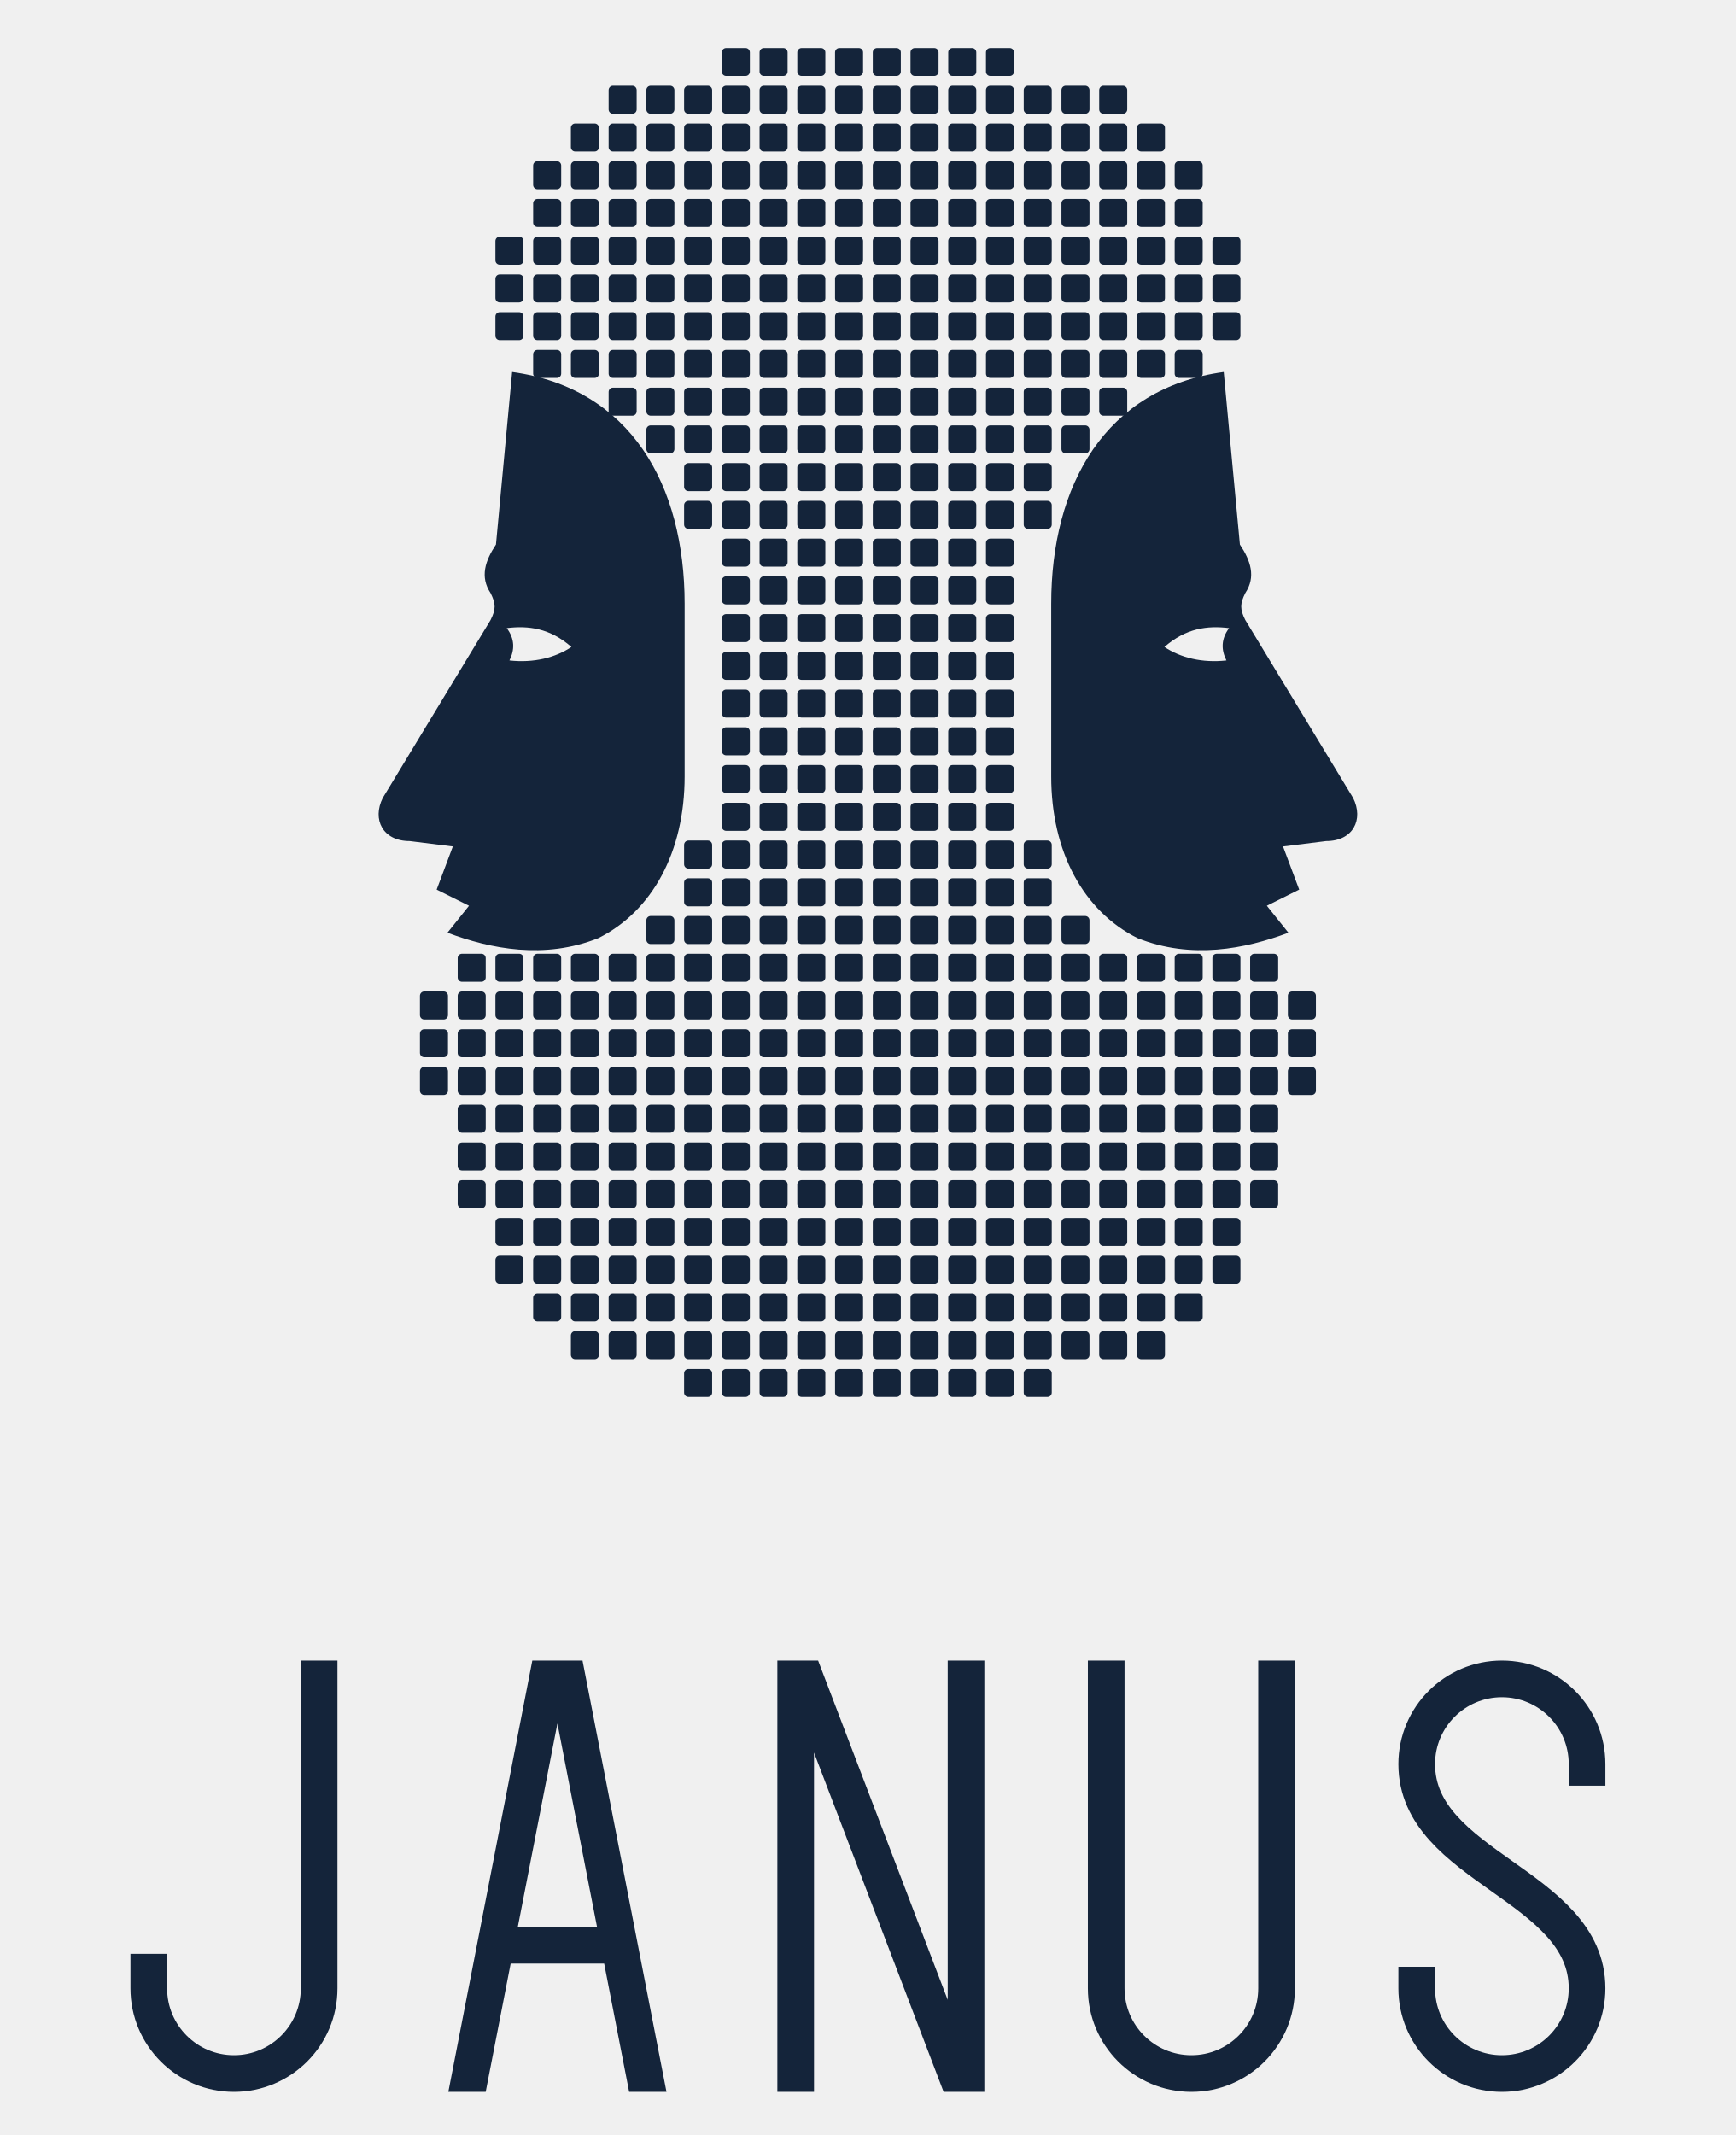
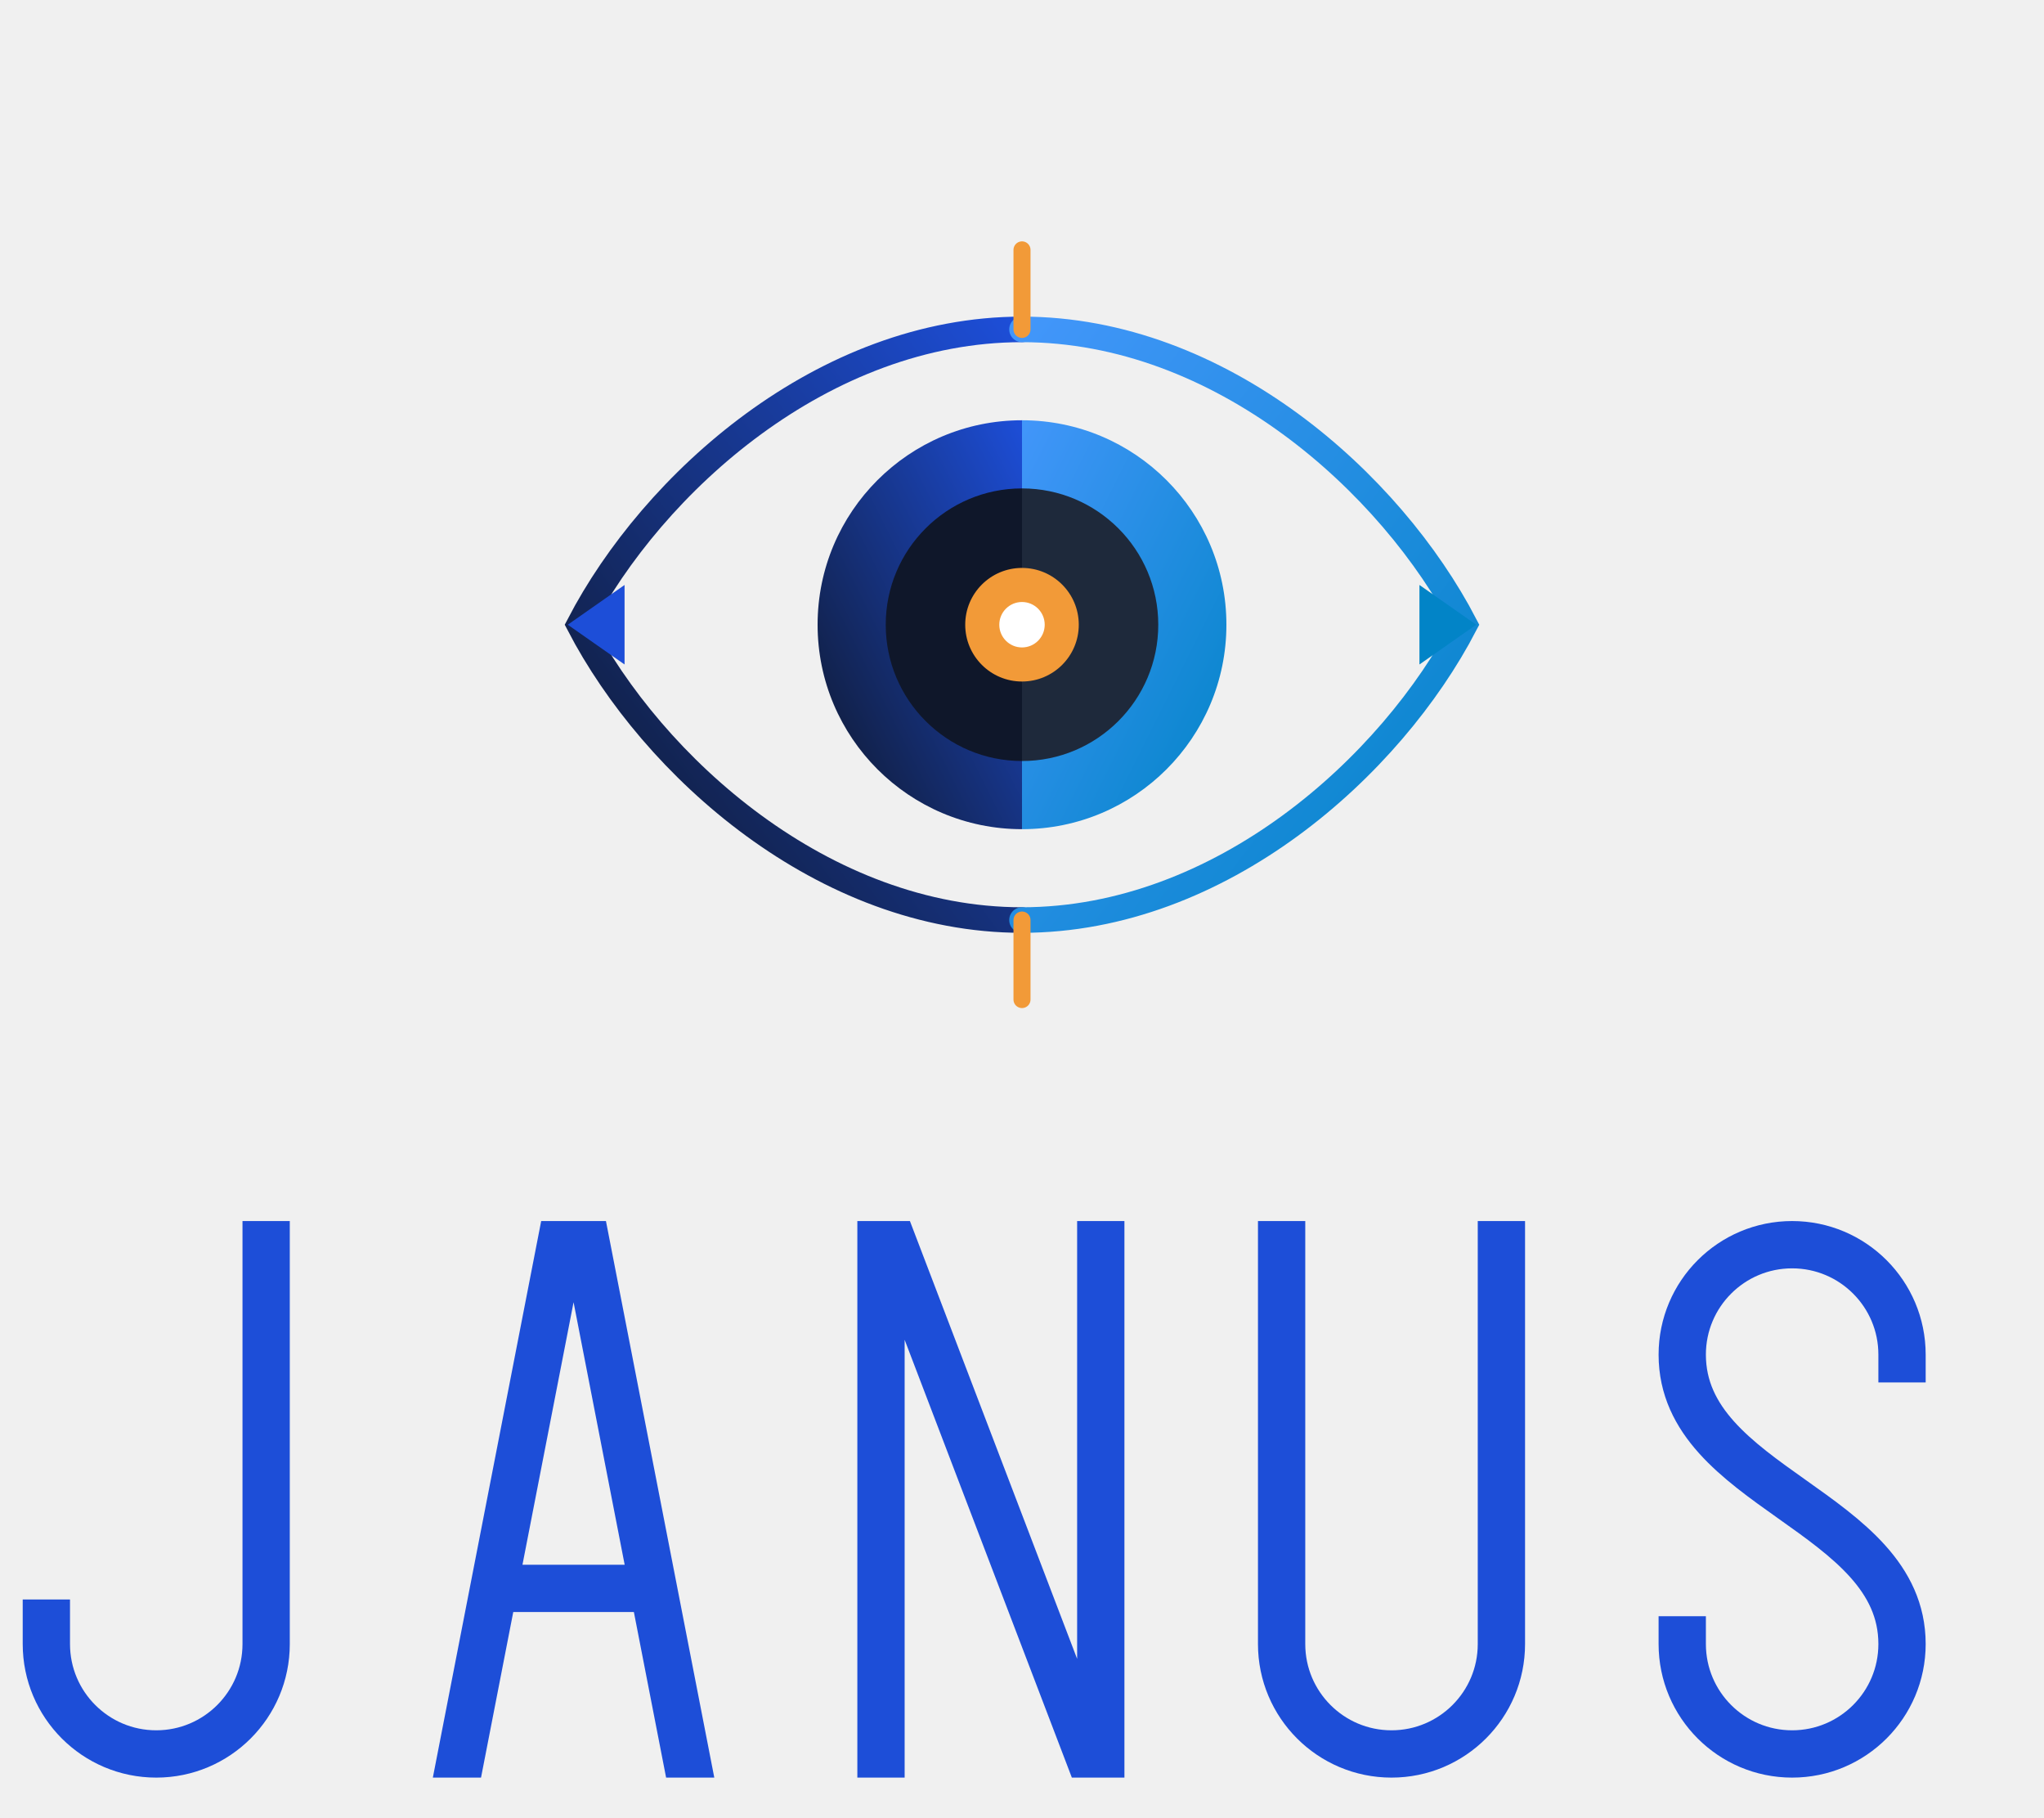
- <svg xmlns="http://www.w3.org/2000/svg" viewBox="-160.8 -8 321.6 396" width="322" height="396">
-   <g id="simbolo">
-     <g fill="#14243A">
-       <rect x="-27.10" y="0.90" width="5.20" height="5.20" rx="0.8" />
-       <rect x="-20.10" y="0.90" width="5.20" height="5.20" rx="0.8" />
-       <rect x="-13.10" y="0.90" width="5.20" height="5.20" rx="0.8" />
-       <rect x="-6.10" y="0.90" width="5.20" height="5.20" rx="0.8" />
-       <rect x="0.90" y="0.90" width="5.20" height="5.20" rx="0.8" />
-       <rect x="7.90" y="0.90" width="5.20" height="5.20" rx="0.8" />
-       <rect x="14.90" y="0.90" width="5.20" height="5.20" rx="0.8" />
-       <rect x="21.90" y="0.90" width="5.20" height="5.20" rx="0.8" />
-       <rect x="-48.10" y="7.90" width="5.20" height="5.20" rx="0.8" />
-       <rect x="-41.10" y="7.90" width="5.20" height="5.20" rx="0.8" />
-       <rect x="-34.10" y="7.90" width="5.20" height="5.20" rx="0.8" />
-       <rect x="-27.10" y="7.90" width="5.20" height="5.20" rx="0.8" />
-       <rect x="-20.10" y="7.90" width="5.20" height="5.20" rx="0.8" />
-       <rect x="-13.10" y="7.90" width="5.20" height="5.20" rx="0.8" />
-       <rect x="-6.10" y="7.90" width="5.20" height="5.20" rx="0.8" />
-       <rect x="0.90" y="7.90" width="5.20" height="5.20" rx="0.8" />
-       <rect x="7.90" y="7.90" width="5.20" height="5.20" rx="0.8" />
-       <rect x="14.90" y="7.90" width="5.20" height="5.20" rx="0.8" />
-       <rect x="21.90" y="7.90" width="5.20" height="5.20" rx="0.8" />
-       <rect x="28.90" y="7.90" width="5.20" height="5.20" rx="0.8" />
-       <rect x="35.90" y="7.90" width="5.20" height="5.20" rx="0.8" />
-       <rect x="42.90" y="7.90" width="5.20" height="5.20" rx="0.8" />
-       <rect x="-55.10" y="14.90" width="5.20" height="5.20" rx="0.8" />
-       <rect x="-48.10" y="14.90" width="5.20" height="5.20" rx="0.8" />
-       <rect x="-41.10" y="14.90" width="5.20" height="5.20" rx="0.8" />
-       <rect x="-34.10" y="14.90" width="5.20" height="5.20" rx="0.8" />
-       <rect x="-27.10" y="14.90" width="5.20" height="5.20" rx="0.8" />
-       <rect x="-20.10" y="14.90" width="5.20" height="5.20" rx="0.8" />
-       <rect x="-13.10" y="14.90" width="5.20" height="5.20" rx="0.8" />
-       <rect x="-6.10" y="14.90" width="5.20" height="5.20" rx="0.8" />
-       <rect x="0.90" y="14.90" width="5.20" height="5.20" rx="0.8" />
-       <rect x="7.90" y="14.90" width="5.20" height="5.20" rx="0.8" />
-       <rect x="14.90" y="14.90" width="5.20" height="5.20" rx="0.8" />
-       <rect x="21.90" y="14.90" width="5.20" height="5.20" rx="0.8" />
-       <rect x="28.90" y="14.90" width="5.20" height="5.20" rx="0.8" />
-       <rect x="35.90" y="14.90" width="5.20" height="5.20" rx="0.8" />
-       <rect x="42.90" y="14.90" width="5.20" height="5.20" rx="0.8" />
-       <rect x="49.90" y="14.90" width="5.20" height="5.20" rx="0.8" />
-       <rect x="-62.10" y="21.90" width="5.20" height="5.20" rx="0.8" />
-       <rect x="-55.10" y="21.90" width="5.20" height="5.20" rx="0.8" />
-       <rect x="-48.10" y="21.90" width="5.20" height="5.20" rx="0.8" />
-       <rect x="-41.10" y="21.90" width="5.20" height="5.20" rx="0.8" />
-       <rect x="-34.10" y="21.90" width="5.20" height="5.20" rx="0.8" />
-       <rect x="-27.10" y="21.90" width="5.20" height="5.20" rx="0.8" />
-       <rect x="-20.10" y="21.90" width="5.20" height="5.20" rx="0.8" />
-       <rect x="-13.10" y="21.90" width="5.20" height="5.20" rx="0.8" />
-       <rect x="-6.10" y="21.90" width="5.20" height="5.20" rx="0.8" />
-       <rect x="0.90" y="21.90" width="5.20" height="5.20" rx="0.8" />
-       <rect x="7.90" y="21.90" width="5.20" height="5.20" rx="0.8" />
-       <rect x="14.90" y="21.90" width="5.20" height="5.20" rx="0.8" />
-       <rect x="21.90" y="21.90" width="5.20" height="5.20" rx="0.8" />
-       <rect x="28.90" y="21.90" width="5.20" height="5.20" rx="0.8" />
-       <rect x="35.90" y="21.90" width="5.20" height="5.20" rx="0.8" />
-       <rect x="42.90" y="21.90" width="5.20" height="5.20" rx="0.8" />
-       <rect x="49.90" y="21.90" width="5.20" height="5.20" rx="0.8" />
-       <rect x="56.90" y="21.90" width="5.20" height="5.20" rx="0.8" />
-       <rect x="-62.10" y="28.90" width="5.20" height="5.20" rx="0.8" />
-       <rect x="-55.10" y="28.90" width="5.20" height="5.20" rx="0.8" />
-       <rect x="-48.10" y="28.90" width="5.20" height="5.20" rx="0.8" />
-       <rect x="-41.10" y="28.90" width="5.20" height="5.20" rx="0.8" />
-       <rect x="-34.10" y="28.90" width="5.20" height="5.20" rx="0.8" />
-       <rect x="-27.10" y="28.90" width="5.20" height="5.20" rx="0.8" />
-       <rect x="-20.10" y="28.90" width="5.20" height="5.20" rx="0.8" />
-       <rect x="-13.10" y="28.90" width="5.20" height="5.20" rx="0.8" />
-       <rect x="-6.10" y="28.90" width="5.20" height="5.20" rx="0.8" />
-       <rect x="0.90" y="28.90" width="5.20" height="5.20" rx="0.8" />
-       <rect x="7.90" y="28.90" width="5.20" height="5.20" rx="0.8" />
-       <rect x="14.90" y="28.90" width="5.20" height="5.20" rx="0.8" />
-       <rect x="21.90" y="28.90" width="5.20" height="5.20" rx="0.8" />
-       <rect x="28.90" y="28.90" width="5.20" height="5.20" rx="0.8" />
-       <rect x="35.90" y="28.90" width="5.20" height="5.20" rx="0.8" />
-       <rect x="42.90" y="28.90" width="5.20" height="5.20" rx="0.8" />
-       <rect x="49.90" y="28.90" width="5.20" height="5.20" rx="0.8" />
-       <rect x="56.90" y="28.90" width="5.20" height="5.20" rx="0.8" />
-       <rect x="-69.10" y="35.90" width="5.20" height="5.20" rx="0.8" />
-       <rect x="-62.10" y="35.90" width="5.20" height="5.20" rx="0.8" />
-       <rect x="-55.10" y="35.90" width="5.20" height="5.20" rx="0.8" />
-       <rect x="-48.10" y="35.90" width="5.20" height="5.20" rx="0.8" />
-       <rect x="-41.10" y="35.90" width="5.20" height="5.20" rx="0.8" />
-       <rect x="-34.10" y="35.90" width="5.20" height="5.20" rx="0.8" />
-       <rect x="-27.10" y="35.90" width="5.20" height="5.20" rx="0.8" />
-       <rect x="-20.10" y="35.90" width="5.20" height="5.20" rx="0.8" />
-       <rect x="-13.10" y="35.90" width="5.20" height="5.20" rx="0.8" />
-       <rect x="-6.10" y="35.90" width="5.20" height="5.20" rx="0.8" />
-       <rect x="0.90" y="35.90" width="5.20" height="5.20" rx="0.8" />
-       <rect x="7.90" y="35.90" width="5.20" height="5.20" rx="0.8" />
-       <rect x="14.90" y="35.90" width="5.20" height="5.20" rx="0.8" />
-       <rect x="21.90" y="35.90" width="5.20" height="5.20" rx="0.8" />
-       <rect x="28.90" y="35.90" width="5.20" height="5.20" rx="0.8" />
-       <rect x="35.90" y="35.90" width="5.20" height="5.20" rx="0.8" />
-       <rect x="42.90" y="35.90" width="5.20" height="5.20" rx="0.8" />
-       <rect x="49.90" y="35.90" width="5.20" height="5.20" rx="0.8" />
-       <rect x="56.90" y="35.90" width="5.20" height="5.20" rx="0.8" />
-       <rect x="63.90" y="35.90" width="5.20" height="5.20" rx="0.8" />
-       <rect x="-69.10" y="42.90" width="5.20" height="5.20" rx="0.8" />
-       <rect x="-62.10" y="42.90" width="5.20" height="5.20" rx="0.8" />
-       <rect x="-55.10" y="42.90" width="5.20" height="5.20" rx="0.8" />
-       <rect x="-48.10" y="42.90" width="5.20" height="5.20" rx="0.8" />
-       <rect x="-41.10" y="42.90" width="5.20" height="5.20" rx="0.8" />
-       <rect x="-34.10" y="42.90" width="5.20" height="5.20" rx="0.8" />
-       <rect x="-27.10" y="42.90" width="5.20" height="5.20" rx="0.8" />
-       <rect x="-20.10" y="42.90" width="5.20" height="5.20" rx="0.8" />
-       <rect x="-13.10" y="42.90" width="5.20" height="5.20" rx="0.8" />
-       <rect x="-6.10" y="42.90" width="5.20" height="5.20" rx="0.8" />
-       <rect x="0.90" y="42.90" width="5.20" height="5.20" rx="0.8" />
-       <rect x="7.90" y="42.90" width="5.20" height="5.20" rx="0.8" />
-       <rect x="14.90" y="42.90" width="5.20" height="5.20" rx="0.8" />
-       <rect x="21.90" y="42.90" width="5.20" height="5.20" rx="0.8" />
-       <rect x="28.90" y="42.90" width="5.20" height="5.20" rx="0.8" />
-       <rect x="35.90" y="42.90" width="5.20" height="5.20" rx="0.8" />
-       <rect x="42.90" y="42.90" width="5.20" height="5.20" rx="0.8" />
-       <rect x="49.90" y="42.90" width="5.20" height="5.20" rx="0.8" />
-       <rect x="56.90" y="42.90" width="5.20" height="5.20" rx="0.8" />
-       <rect x="63.90" y="42.90" width="5.20" height="5.20" rx="0.8" />
-       <rect x="-69.10" y="49.90" width="5.20" height="5.20" rx="0.8" />
-       <rect x="-62.10" y="49.90" width="5.20" height="5.20" rx="0.8" />
-       <rect x="-55.10" y="49.90" width="5.20" height="5.20" rx="0.8" />
-       <rect x="-48.10" y="49.90" width="5.20" height="5.20" rx="0.8" />
-       <rect x="-41.10" y="49.90" width="5.20" height="5.20" rx="0.8" />
-       <rect x="-34.10" y="49.90" width="5.20" height="5.20" rx="0.8" />
-       <rect x="-27.10" y="49.90" width="5.20" height="5.20" rx="0.8" />
-       <rect x="-20.10" y="49.90" width="5.20" height="5.20" rx="0.8" />
-       <rect x="-13.10" y="49.90" width="5.20" height="5.20" rx="0.8" />
-       <rect x="-6.10" y="49.90" width="5.20" height="5.20" rx="0.8" />
-       <rect x="0.90" y="49.90" width="5.20" height="5.20" rx="0.8" />
-       <rect x="7.90" y="49.90" width="5.20" height="5.20" rx="0.8" />
-       <rect x="14.90" y="49.90" width="5.20" height="5.20" rx="0.8" />
-       <rect x="21.90" y="49.90" width="5.20" height="5.20" rx="0.8" />
-       <rect x="28.90" y="49.90" width="5.20" height="5.20" rx="0.8" />
-       <rect x="35.90" y="49.90" width="5.20" height="5.20" rx="0.8" />
-       <rect x="42.90" y="49.90" width="5.20" height="5.20" rx="0.8" />
-       <rect x="49.90" y="49.90" width="5.20" height="5.20" rx="0.8" />
-       <rect x="56.90" y="49.90" width="5.20" height="5.20" rx="0.8" />
-       <rect x="63.90" y="49.90" width="5.20" height="5.20" rx="0.8" />
-       <rect x="-62.10" y="56.90" width="5.20" height="5.20" rx="0.8" />
-       <rect x="-55.10" y="56.90" width="5.20" height="5.20" rx="0.8" />
-       <rect x="-48.10" y="56.90" width="5.20" height="5.20" rx="0.8" />
-       <rect x="-41.10" y="56.90" width="5.20" height="5.20" rx="0.8" />
-       <rect x="-34.10" y="56.90" width="5.20" height="5.20" rx="0.8" />
-       <rect x="-27.10" y="56.90" width="5.20" height="5.20" rx="0.8" />
-       <rect x="-20.10" y="56.90" width="5.20" height="5.20" rx="0.8" />
-       <rect x="-13.10" y="56.90" width="5.20" height="5.20" rx="0.8" />
-       <rect x="-6.10" y="56.90" width="5.20" height="5.20" rx="0.8" />
-       <rect x="0.90" y="56.90" width="5.20" height="5.20" rx="0.8" />
-       <rect x="7.90" y="56.90" width="5.20" height="5.20" rx="0.8" />
-       <rect x="14.90" y="56.90" width="5.20" height="5.20" rx="0.8" />
-       <rect x="21.90" y="56.90" width="5.20" height="5.20" rx="0.8" />
-       <rect x="28.90" y="56.90" width="5.20" height="5.20" rx="0.8" />
-       <rect x="35.90" y="56.90" width="5.20" height="5.20" rx="0.8" />
-       <rect x="42.90" y="56.90" width="5.20" height="5.20" rx="0.8" />
-       <rect x="49.90" y="56.90" width="5.20" height="5.20" rx="0.8" />
-       <rect x="56.90" y="56.90" width="5.20" height="5.20" rx="0.8" />
-       <rect x="-48.10" y="63.90" width="5.20" height="5.20" rx="0.8" />
-       <rect x="-41.10" y="63.90" width="5.20" height="5.20" rx="0.8" />
-       <rect x="-34.10" y="63.90" width="5.20" height="5.20" rx="0.8" />
-       <rect x="-27.10" y="63.90" width="5.20" height="5.20" rx="0.8" />
-       <rect x="-20.10" y="63.90" width="5.20" height="5.20" rx="0.8" />
-       <rect x="-13.10" y="63.90" width="5.20" height="5.20" rx="0.8" />
-       <rect x="-6.10" y="63.90" width="5.20" height="5.20" rx="0.8" />
-       <rect x="0.90" y="63.90" width="5.20" height="5.20" rx="0.8" />
-       <rect x="7.90" y="63.90" width="5.20" height="5.20" rx="0.8" />
-       <rect x="14.90" y="63.90" width="5.20" height="5.20" rx="0.8" />
-       <rect x="21.90" y="63.90" width="5.20" height="5.20" rx="0.8" />
-       <rect x="28.90" y="63.90" width="5.20" height="5.20" rx="0.8" />
-       <rect x="35.90" y="63.90" width="5.20" height="5.20" rx="0.8" />
-       <rect x="42.90" y="63.90" width="5.20" height="5.20" rx="0.8" />
-       <rect x="-41.10" y="70.90" width="5.20" height="5.20" rx="0.8" />
-       <rect x="-34.10" y="70.90" width="5.20" height="5.20" rx="0.8" />
-       <rect x="-27.10" y="70.90" width="5.20" height="5.20" rx="0.8" />
-       <rect x="-20.10" y="70.90" width="5.20" height="5.20" rx="0.8" />
-       <rect x="-13.10" y="70.90" width="5.20" height="5.20" rx="0.8" />
-       <rect x="-6.10" y="70.90" width="5.20" height="5.20" rx="0.8" />
-       <rect x="0.90" y="70.90" width="5.20" height="5.20" rx="0.8" />
-       <rect x="7.90" y="70.90" width="5.20" height="5.20" rx="0.8" />
-       <rect x="14.90" y="70.90" width="5.20" height="5.20" rx="0.8" />
-       <rect x="21.90" y="70.90" width="5.20" height="5.20" rx="0.8" />
-       <rect x="28.90" y="70.90" width="5.20" height="5.20" rx="0.8" />
-       <rect x="35.90" y="70.90" width="5.20" height="5.20" rx="0.8" />
-       <rect x="-34.10" y="77.90" width="5.20" height="5.20" rx="0.8" />
-       <rect x="-27.10" y="77.90" width="5.20" height="5.20" rx="0.8" />
-       <rect x="-20.10" y="77.90" width="5.20" height="5.20" rx="0.8" />
-       <rect x="-13.10" y="77.90" width="5.20" height="5.20" rx="0.8" />
-       <rect x="-6.10" y="77.90" width="5.20" height="5.20" rx="0.8" />
-       <rect x="0.90" y="77.90" width="5.20" height="5.20" rx="0.8" />
-       <rect x="7.90" y="77.90" width="5.20" height="5.20" rx="0.8" />
-       <rect x="14.90" y="77.90" width="5.20" height="5.20" rx="0.8" />
-       <rect x="21.90" y="77.90" width="5.20" height="5.20" rx="0.8" />
-       <rect x="28.90" y="77.90" width="5.20" height="5.20" rx="0.8" />
-       <rect x="-34.10" y="84.90" width="5.20" height="5.20" rx="0.8" />
-       <rect x="-27.10" y="84.90" width="5.20" height="5.20" rx="0.8" />
-       <rect x="-20.10" y="84.90" width="5.20" height="5.20" rx="0.8" />
-       <rect x="-13.10" y="84.90" width="5.20" height="5.20" rx="0.8" />
-       <rect x="-6.10" y="84.90" width="5.20" height="5.20" rx="0.8" />
-       <rect x="0.90" y="84.90" width="5.20" height="5.20" rx="0.8" />
-       <rect x="7.90" y="84.90" width="5.20" height="5.20" rx="0.8" />
-       <rect x="14.90" y="84.90" width="5.20" height="5.20" rx="0.8" />
-       <rect x="21.90" y="84.90" width="5.20" height="5.20" rx="0.8" />
-       <rect x="28.90" y="84.90" width="5.20" height="5.20" rx="0.8" />
-       <rect x="-27.10" y="91.90" width="5.20" height="5.20" rx="0.8" />
-       <rect x="-20.10" y="91.90" width="5.20" height="5.20" rx="0.8" />
-       <rect x="-13.10" y="91.90" width="5.20" height="5.20" rx="0.8" />
-       <rect x="-6.10" y="91.90" width="5.20" height="5.20" rx="0.8" />
-       <rect x="0.90" y="91.90" width="5.20" height="5.20" rx="0.8" />
-       <rect x="7.90" y="91.90" width="5.20" height="5.20" rx="0.8" />
-       <rect x="14.90" y="91.90" width="5.20" height="5.20" rx="0.8" />
-       <rect x="21.90" y="91.90" width="5.20" height="5.20" rx="0.8" />
-       <rect x="-27.10" y="98.90" width="5.20" height="5.20" rx="0.8" />
-       <rect x="-20.10" y="98.90" width="5.20" height="5.20" rx="0.8" />
-       <rect x="-13.10" y="98.90" width="5.20" height="5.20" rx="0.8" />
-       <rect x="-6.10" y="98.90" width="5.20" height="5.20" rx="0.8" />
-       <rect x="0.90" y="98.90" width="5.20" height="5.20" rx="0.8" />
-       <rect x="7.90" y="98.90" width="5.20" height="5.20" rx="0.8" />
-       <rect x="14.90" y="98.90" width="5.20" height="5.20" rx="0.8" />
-       <rect x="21.90" y="98.90" width="5.20" height="5.20" rx="0.8" />
-       <rect x="-27.10" y="105.90" width="5.20" height="5.20" rx="0.8" />
-       <rect x="-20.10" y="105.90" width="5.20" height="5.20" rx="0.8" />
-       <rect x="-13.10" y="105.90" width="5.20" height="5.20" rx="0.8" />
-       <rect x="-6.10" y="105.90" width="5.20" height="5.20" rx="0.8" />
-       <rect x="0.90" y="105.90" width="5.20" height="5.20" rx="0.8" />
-       <rect x="7.90" y="105.90" width="5.20" height="5.20" rx="0.8" />
-       <rect x="14.90" y="105.90" width="5.20" height="5.20" rx="0.8" />
-       <rect x="21.90" y="105.90" width="5.20" height="5.20" rx="0.8" />
-       <rect x="-27.10" y="112.90" width="5.20" height="5.20" rx="0.8" />
-       <rect x="-20.10" y="112.90" width="5.20" height="5.20" rx="0.8" />
-       <rect x="-13.10" y="112.90" width="5.20" height="5.20" rx="0.8" />
-       <rect x="-6.10" y="112.90" width="5.20" height="5.20" rx="0.8" />
-       <rect x="0.90" y="112.90" width="5.20" height="5.20" rx="0.8" />
-       <rect x="7.90" y="112.90" width="5.20" height="5.20" rx="0.8" />
-       <rect x="14.90" y="112.90" width="5.20" height="5.20" rx="0.8" />
-       <rect x="21.90" y="112.90" width="5.20" height="5.20" rx="0.8" />
-       <rect x="-27.10" y="119.90" width="5.20" height="5.20" rx="0.8" />
-       <rect x="-20.10" y="119.90" width="5.20" height="5.20" rx="0.8" />
-       <rect x="-13.10" y="119.90" width="5.20" height="5.20" rx="0.8" />
-       <rect x="-6.10" y="119.90" width="5.20" height="5.20" rx="0.8" />
-       <rect x="0.90" y="119.90" width="5.20" height="5.20" rx="0.8" />
-       <rect x="7.90" y="119.90" width="5.20" height="5.20" rx="0.8" />
-       <rect x="14.90" y="119.90" width="5.20" height="5.20" rx="0.8" />
-       <rect x="21.90" y="119.90" width="5.20" height="5.20" rx="0.8" />
-       <rect x="-27.10" y="126.90" width="5.20" height="5.20" rx="0.8" />
-       <rect x="-20.10" y="126.90" width="5.20" height="5.20" rx="0.8" />
-       <rect x="-13.10" y="126.90" width="5.20" height="5.20" rx="0.8" />
-       <rect x="-6.10" y="126.90" width="5.20" height="5.20" rx="0.8" />
-       <rect x="0.90" y="126.90" width="5.20" height="5.20" rx="0.8" />
-       <rect x="7.90" y="126.90" width="5.20" height="5.20" rx="0.8" />
-       <rect x="14.90" y="126.90" width="5.20" height="5.20" rx="0.8" />
-       <rect x="21.90" y="126.90" width="5.20" height="5.20" rx="0.8" />
-       <rect x="-27.10" y="133.90" width="5.20" height="5.20" rx="0.8" />
-       <rect x="-20.10" y="133.90" width="5.20" height="5.20" rx="0.8" />
-       <rect x="-13.10" y="133.90" width="5.20" height="5.20" rx="0.8" />
-       <rect x="-6.10" y="133.90" width="5.20" height="5.20" rx="0.8" />
-       <rect x="0.90" y="133.90" width="5.20" height="5.20" rx="0.8" />
-       <rect x="7.90" y="133.90" width="5.20" height="5.20" rx="0.8" />
-       <rect x="14.90" y="133.90" width="5.20" height="5.20" rx="0.8" />
-       <rect x="21.90" y="133.90" width="5.20" height="5.20" rx="0.8" />
-       <rect x="-27.10" y="140.90" width="5.20" height="5.20" rx="0.8" />
-       <rect x="-20.10" y="140.90" width="5.20" height="5.20" rx="0.8" />
-       <rect x="-13.10" y="140.90" width="5.20" height="5.20" rx="0.8" />
-       <rect x="-6.10" y="140.90" width="5.20" height="5.20" rx="0.8" />
-       <rect x="0.90" y="140.90" width="5.20" height="5.20" rx="0.8" />
-       <rect x="7.90" y="140.90" width="5.20" height="5.20" rx="0.8" />
-       <rect x="14.90" y="140.90" width="5.20" height="5.20" rx="0.8" />
-       <rect x="21.90" y="140.90" width="5.20" height="5.20" rx="0.8" />
-       <rect x="-34.10" y="147.90" width="5.20" height="5.20" rx="0.8" />
-       <rect x="-27.10" y="147.90" width="5.20" height="5.20" rx="0.8" />
-       <rect x="-20.10" y="147.90" width="5.20" height="5.20" rx="0.8" />
-       <rect x="-13.10" y="147.90" width="5.20" height="5.20" rx="0.8" />
-       <rect x="-6.10" y="147.90" width="5.20" height="5.20" rx="0.8" />
-       <rect x="0.90" y="147.90" width="5.20" height="5.20" rx="0.8" />
-       <rect x="7.90" y="147.90" width="5.20" height="5.20" rx="0.8" />
-       <rect x="14.90" y="147.90" width="5.20" height="5.20" rx="0.8" />
-       <rect x="21.90" y="147.90" width="5.20" height="5.20" rx="0.8" />
-       <rect x="28.90" y="147.90" width="5.20" height="5.20" rx="0.8" />
-       <rect x="-34.10" y="154.90" width="5.20" height="5.20" rx="0.8" />
-       <rect x="-27.10" y="154.90" width="5.20" height="5.20" rx="0.8" />
-       <rect x="-20.10" y="154.90" width="5.20" height="5.20" rx="0.8" />
-       <rect x="-13.10" y="154.90" width="5.20" height="5.20" rx="0.8" />
-       <rect x="-6.10" y="154.90" width="5.20" height="5.20" rx="0.8" />
-       <rect x="0.90" y="154.90" width="5.20" height="5.20" rx="0.8" />
-       <rect x="7.90" y="154.90" width="5.20" height="5.20" rx="0.8" />
-       <rect x="14.90" y="154.90" width="5.20" height="5.20" rx="0.8" />
-       <rect x="21.90" y="154.90" width="5.20" height="5.20" rx="0.8" />
-       <rect x="28.90" y="154.90" width="5.20" height="5.20" rx="0.8" />
-       <rect x="-41.10" y="161.90" width="5.20" height="5.20" rx="0.8" />
-       <rect x="-34.10" y="161.90" width="5.20" height="5.20" rx="0.8" />
-       <rect x="-27.10" y="161.90" width="5.20" height="5.20" rx="0.8" />
-       <rect x="-20.10" y="161.90" width="5.20" height="5.20" rx="0.8" />
-       <rect x="-13.10" y="161.90" width="5.20" height="5.20" rx="0.8" />
-       <rect x="-6.10" y="161.90" width="5.20" height="5.20" rx="0.8" />
-       <rect x="0.90" y="161.90" width="5.20" height="5.20" rx="0.8" />
-       <rect x="7.90" y="161.90" width="5.20" height="5.20" rx="0.8" />
-       <rect x="14.90" y="161.90" width="5.20" height="5.20" rx="0.8" />
-       <rect x="21.90" y="161.90" width="5.20" height="5.20" rx="0.8" />
-       <rect x="28.90" y="161.90" width="5.20" height="5.20" rx="0.8" />
-       <rect x="35.90" y="161.90" width="5.20" height="5.20" rx="0.8" />
-       <rect x="-76.10" y="168.90" width="5.20" height="5.20" rx="0.8" />
-       <rect x="-69.10" y="168.90" width="5.20" height="5.20" rx="0.8" />
-       <rect x="-62.10" y="168.90" width="5.20" height="5.20" rx="0.8" />
-       <rect x="-55.10" y="168.90" width="5.20" height="5.20" rx="0.8" />
-       <rect x="-48.10" y="168.90" width="5.20" height="5.20" rx="0.8" />
-       <rect x="-41.10" y="168.90" width="5.20" height="5.20" rx="0.8" />
-       <rect x="-34.10" y="168.90" width="5.20" height="5.20" rx="0.8" />
-       <rect x="-27.10" y="168.90" width="5.20" height="5.20" rx="0.8" />
-       <rect x="-20.10" y="168.90" width="5.20" height="5.20" rx="0.8" />
-       <rect x="-13.10" y="168.90" width="5.20" height="5.20" rx="0.8" />
-       <rect x="-6.10" y="168.90" width="5.20" height="5.20" rx="0.8" />
-       <rect x="0.90" y="168.90" width="5.20" height="5.20" rx="0.8" />
-       <rect x="7.90" y="168.90" width="5.20" height="5.20" rx="0.8" />
-       <rect x="14.90" y="168.90" width="5.20" height="5.20" rx="0.8" />
-       <rect x="21.90" y="168.90" width="5.20" height="5.20" rx="0.8" />
-       <rect x="28.90" y="168.90" width="5.20" height="5.20" rx="0.8" />
-       <rect x="35.90" y="168.90" width="5.20" height="5.20" rx="0.8" />
-       <rect x="42.90" y="168.90" width="5.20" height="5.20" rx="0.8" />
-       <rect x="49.90" y="168.90" width="5.20" height="5.20" rx="0.8" />
-       <rect x="56.90" y="168.90" width="5.20" height="5.20" rx="0.8" />
-       <rect x="63.90" y="168.90" width="5.20" height="5.20" rx="0.8" />
-       <rect x="70.90" y="168.90" width="5.20" height="5.20" rx="0.8" />
-       <rect x="-83.10" y="175.90" width="5.20" height="5.20" rx="0.8" />
-       <rect x="-76.10" y="175.90" width="5.20" height="5.20" rx="0.8" />
-       <rect x="-69.10" y="175.90" width="5.20" height="5.20" rx="0.8" />
-       <rect x="-62.10" y="175.90" width="5.20" height="5.20" rx="0.8" />
-       <rect x="-55.10" y="175.90" width="5.20" height="5.20" rx="0.8" />
-       <rect x="-48.10" y="175.90" width="5.20" height="5.20" rx="0.8" />
-       <rect x="-41.10" y="175.90" width="5.20" height="5.20" rx="0.8" />
-       <rect x="-34.10" y="175.90" width="5.20" height="5.20" rx="0.8" />
-       <rect x="-27.10" y="175.90" width="5.20" height="5.20" rx="0.8" />
-       <rect x="-20.10" y="175.90" width="5.20" height="5.20" rx="0.8" />
-       <rect x="-13.10" y="175.90" width="5.20" height="5.20" rx="0.8" />
-       <rect x="-6.10" y="175.90" width="5.20" height="5.20" rx="0.8" />
-       <rect x="0.90" y="175.90" width="5.20" height="5.20" rx="0.8" />
-       <rect x="7.90" y="175.90" width="5.20" height="5.20" rx="0.8" />
-       <rect x="14.90" y="175.90" width="5.20" height="5.20" rx="0.8" />
-       <rect x="21.90" y="175.90" width="5.20" height="5.20" rx="0.8" />
-       <rect x="28.90" y="175.90" width="5.20" height="5.20" rx="0.8" />
-       <rect x="35.90" y="175.90" width="5.20" height="5.20" rx="0.8" />
-       <rect x="42.90" y="175.90" width="5.20" height="5.20" rx="0.8" />
-       <rect x="49.90" y="175.90" width="5.20" height="5.20" rx="0.8" />
-       <rect x="56.90" y="175.90" width="5.20" height="5.20" rx="0.8" />
-       <rect x="63.90" y="175.90" width="5.20" height="5.20" rx="0.8" />
-       <rect x="70.90" y="175.90" width="5.20" height="5.20" rx="0.8" />
-       <rect x="77.90" y="175.90" width="5.20" height="5.20" rx="0.8" />
-       <rect x="-83.10" y="182.90" width="5.20" height="5.20" rx="0.8" />
-       <rect x="-76.10" y="182.90" width="5.20" height="5.20" rx="0.8" />
-       <rect x="-69.10" y="182.90" width="5.20" height="5.20" rx="0.8" />
-       <rect x="-62.10" y="182.90" width="5.20" height="5.20" rx="0.8" />
-       <rect x="-55.10" y="182.90" width="5.20" height="5.20" rx="0.8" />
-       <rect x="-48.10" y="182.90" width="5.20" height="5.20" rx="0.8" />
-       <rect x="-41.10" y="182.90" width="5.20" height="5.20" rx="0.8" />
-       <rect x="-34.10" y="182.90" width="5.20" height="5.20" rx="0.8" />
-       <rect x="-27.10" y="182.90" width="5.20" height="5.20" rx="0.8" />
-       <rect x="-20.10" y="182.90" width="5.20" height="5.20" rx="0.8" />
-       <rect x="-13.10" y="182.90" width="5.20" height="5.20" rx="0.8" />
-       <rect x="-6.10" y="182.90" width="5.20" height="5.20" rx="0.8" />
-       <rect x="0.90" y="182.90" width="5.20" height="5.20" rx="0.8" />
-       <rect x="7.90" y="182.90" width="5.20" height="5.20" rx="0.8" />
-       <rect x="14.90" y="182.90" width="5.20" height="5.20" rx="0.8" />
-       <rect x="21.90" y="182.90" width="5.20" height="5.20" rx="0.8" />
-       <rect x="28.90" y="182.90" width="5.20" height="5.20" rx="0.8" />
-       <rect x="35.90" y="182.90" width="5.20" height="5.20" rx="0.8" />
-       <rect x="42.90" y="182.90" width="5.20" height="5.20" rx="0.8" />
-       <rect x="49.90" y="182.90" width="5.20" height="5.20" rx="0.8" />
-       <rect x="56.90" y="182.90" width="5.20" height="5.20" rx="0.8" />
-       <rect x="63.90" y="182.90" width="5.20" height="5.20" rx="0.8" />
-       <rect x="70.90" y="182.90" width="5.20" height="5.20" rx="0.8" />
-       <rect x="77.90" y="182.90" width="5.20" height="5.20" rx="0.8" />
-       <rect x="-83.10" y="189.90" width="5.20" height="5.20" rx="0.8" />
-       <rect x="-76.10" y="189.90" width="5.20" height="5.20" rx="0.8" />
-       <rect x="-69.10" y="189.90" width="5.20" height="5.20" rx="0.8" />
-       <rect x="-62.10" y="189.90" width="5.20" height="5.20" rx="0.8" />
-       <rect x="-55.10" y="189.90" width="5.20" height="5.20" rx="0.8" />
-       <rect x="-48.10" y="189.90" width="5.20" height="5.20" rx="0.8" />
-       <rect x="-41.10" y="189.90" width="5.20" height="5.20" rx="0.8" />
-       <rect x="-34.10" y="189.90" width="5.20" height="5.20" rx="0.8" />
-       <rect x="-27.10" y="189.90" width="5.20" height="5.20" rx="0.8" />
-       <rect x="-20.10" y="189.90" width="5.20" height="5.20" rx="0.8" />
-       <rect x="-13.10" y="189.90" width="5.20" height="5.20" rx="0.8" />
-       <rect x="-6.10" y="189.90" width="5.20" height="5.20" rx="0.8" />
-       <rect x="0.90" y="189.90" width="5.20" height="5.20" rx="0.8" />
-       <rect x="7.90" y="189.90" width="5.20" height="5.20" rx="0.8" />
-       <rect x="14.90" y="189.90" width="5.20" height="5.20" rx="0.8" />
-       <rect x="21.90" y="189.90" width="5.20" height="5.20" rx="0.8" />
-       <rect x="28.90" y="189.90" width="5.20" height="5.20" rx="0.8" />
-       <rect x="35.90" y="189.90" width="5.20" height="5.20" rx="0.8" />
-       <rect x="42.90" y="189.90" width="5.20" height="5.20" rx="0.8" />
-       <rect x="49.90" y="189.90" width="5.20" height="5.20" rx="0.8" />
-       <rect x="56.90" y="189.90" width="5.20" height="5.20" rx="0.8" />
-       <rect x="63.90" y="189.90" width="5.20" height="5.20" rx="0.8" />
-       <rect x="70.90" y="189.90" width="5.20" height="5.20" rx="0.8" />
-       <rect x="77.90" y="189.90" width="5.20" height="5.20" rx="0.8" />
-       <rect x="-76.10" y="196.90" width="5.20" height="5.20" rx="0.8" />
-       <rect x="-69.10" y="196.90" width="5.20" height="5.20" rx="0.8" />
-       <rect x="-62.10" y="196.90" width="5.20" height="5.20" rx="0.8" />
-       <rect x="-55.10" y="196.90" width="5.20" height="5.20" rx="0.8" />
-       <rect x="-48.10" y="196.90" width="5.20" height="5.20" rx="0.8" />
-       <rect x="-41.10" y="196.90" width="5.20" height="5.20" rx="0.8" />
-       <rect x="-34.10" y="196.90" width="5.20" height="5.20" rx="0.8" />
-       <rect x="-27.10" y="196.90" width="5.20" height="5.20" rx="0.8" />
-       <rect x="-20.10" y="196.90" width="5.20" height="5.20" rx="0.8" />
-       <rect x="-13.10" y="196.90" width="5.20" height="5.20" rx="0.8" />
-       <rect x="-6.10" y="196.90" width="5.20" height="5.20" rx="0.8" />
-       <rect x="0.90" y="196.90" width="5.20" height="5.20" rx="0.8" />
-       <rect x="7.90" y="196.90" width="5.20" height="5.20" rx="0.8" />
-       <rect x="14.90" y="196.90" width="5.20" height="5.20" rx="0.8" />
-       <rect x="21.90" y="196.90" width="5.20" height="5.20" rx="0.8" />
-       <rect x="28.90" y="196.90" width="5.20" height="5.20" rx="0.8" />
-       <rect x="35.90" y="196.90" width="5.20" height="5.20" rx="0.8" />
-       <rect x="42.90" y="196.90" width="5.20" height="5.20" rx="0.8" />
-       <rect x="49.90" y="196.90" width="5.20" height="5.20" rx="0.8" />
-       <rect x="56.90" y="196.90" width="5.20" height="5.20" rx="0.8" />
-       <rect x="63.90" y="196.90" width="5.20" height="5.20" rx="0.8" />
-       <rect x="70.90" y="196.90" width="5.20" height="5.20" rx="0.8" />
-       <rect x="-76.10" y="203.90" width="5.20" height="5.20" rx="0.8" />
-       <rect x="-69.10" y="203.90" width="5.20" height="5.20" rx="0.8" />
-       <rect x="-62.10" y="203.90" width="5.20" height="5.20" rx="0.8" />
-       <rect x="-55.10" y="203.90" width="5.20" height="5.20" rx="0.8" />
-       <rect x="-48.10" y="203.90" width="5.20" height="5.20" rx="0.8" />
-       <rect x="-41.10" y="203.90" width="5.20" height="5.20" rx="0.8" />
-       <rect x="-34.10" y="203.90" width="5.20" height="5.20" rx="0.8" />
-       <rect x="-27.10" y="203.90" width="5.20" height="5.20" rx="0.8" />
-       <rect x="-20.10" y="203.90" width="5.20" height="5.20" rx="0.8" />
-       <rect x="-13.10" y="203.90" width="5.20" height="5.20" rx="0.8" />
-       <rect x="-6.10" y="203.90" width="5.20" height="5.20" rx="0.8" />
-       <rect x="0.90" y="203.90" width="5.20" height="5.20" rx="0.8" />
-       <rect x="7.90" y="203.90" width="5.20" height="5.20" rx="0.8" />
-       <rect x="14.90" y="203.90" width="5.20" height="5.20" rx="0.8" />
-       <rect x="21.90" y="203.90" width="5.20" height="5.20" rx="0.8" />
-       <rect x="28.90" y="203.90" width="5.20" height="5.20" rx="0.8" />
-       <rect x="35.90" y="203.90" width="5.20" height="5.20" rx="0.8" />
-       <rect x="42.90" y="203.90" width="5.20" height="5.20" rx="0.8" />
-       <rect x="49.90" y="203.90" width="5.20" height="5.20" rx="0.8" />
-       <rect x="56.90" y="203.90" width="5.20" height="5.20" rx="0.8" />
-       <rect x="63.90" y="203.90" width="5.20" height="5.20" rx="0.8" />
-       <rect x="70.90" y="203.90" width="5.20" height="5.20" rx="0.8" />
-       <rect x="-76.10" y="210.90" width="5.20" height="5.20" rx="0.8" />
-       <rect x="-69.10" y="210.90" width="5.20" height="5.20" rx="0.8" />
-       <rect x="-62.10" y="210.90" width="5.20" height="5.20" rx="0.8" />
-       <rect x="-55.10" y="210.90" width="5.20" height="5.20" rx="0.8" />
-       <rect x="-48.10" y="210.90" width="5.20" height="5.20" rx="0.8" />
-       <rect x="-41.10" y="210.90" width="5.20" height="5.20" rx="0.8" />
-       <rect x="-34.10" y="210.90" width="5.20" height="5.20" rx="0.8" />
-       <rect x="-27.10" y="210.90" width="5.20" height="5.20" rx="0.8" />
-       <rect x="-20.10" y="210.90" width="5.20" height="5.20" rx="0.8" />
-       <rect x="-13.10" y="210.90" width="5.20" height="5.20" rx="0.8" />
-       <rect x="-6.10" y="210.90" width="5.20" height="5.20" rx="0.8" />
-       <rect x="0.90" y="210.90" width="5.20" height="5.20" rx="0.8" />
-       <rect x="7.90" y="210.90" width="5.20" height="5.20" rx="0.8" />
-       <rect x="14.90" y="210.90" width="5.20" height="5.20" rx="0.8" />
-       <rect x="21.90" y="210.90" width="5.20" height="5.20" rx="0.8" />
-       <rect x="28.90" y="210.90" width="5.20" height="5.20" rx="0.8" />
-       <rect x="35.90" y="210.90" width="5.20" height="5.20" rx="0.8" />
-       <rect x="42.90" y="210.90" width="5.20" height="5.20" rx="0.8" />
-       <rect x="49.90" y="210.90" width="5.20" height="5.20" rx="0.8" />
-       <rect x="56.90" y="210.90" width="5.20" height="5.20" rx="0.8" />
-       <rect x="63.90" y="210.90" width="5.20" height="5.20" rx="0.8" />
-       <rect x="70.90" y="210.90" width="5.20" height="5.20" rx="0.8" />
-       <rect x="-69.10" y="217.90" width="5.20" height="5.20" rx="0.8" />
-       <rect x="-62.10" y="217.90" width="5.20" height="5.20" rx="0.8" />
-       <rect x="-55.10" y="217.90" width="5.20" height="5.20" rx="0.8" />
-       <rect x="-48.10" y="217.90" width="5.20" height="5.20" rx="0.8" />
-       <rect x="-41.10" y="217.90" width="5.20" height="5.20" rx="0.8" />
-       <rect x="-34.10" y="217.90" width="5.20" height="5.20" rx="0.8" />
-       <rect x="-27.10" y="217.90" width="5.20" height="5.20" rx="0.8" />
-       <rect x="-20.10" y="217.90" width="5.20" height="5.20" rx="0.8" />
-       <rect x="-13.10" y="217.90" width="5.20" height="5.20" rx="0.8" />
-       <rect x="-6.10" y="217.90" width="5.20" height="5.20" rx="0.8" />
-       <rect x="0.90" y="217.90" width="5.20" height="5.20" rx="0.8" />
-       <rect x="7.90" y="217.90" width="5.20" height="5.20" rx="0.8" />
-       <rect x="14.90" y="217.90" width="5.20" height="5.20" rx="0.8" />
-       <rect x="21.90" y="217.90" width="5.20" height="5.20" rx="0.8" />
-       <rect x="28.90" y="217.90" width="5.20" height="5.20" rx="0.8" />
-       <rect x="35.90" y="217.90" width="5.20" height="5.20" rx="0.8" />
-       <rect x="42.90" y="217.90" width="5.20" height="5.20" rx="0.8" />
-       <rect x="49.90" y="217.90" width="5.20" height="5.20" rx="0.8" />
-       <rect x="56.90" y="217.90" width="5.20" height="5.20" rx="0.8" />
-       <rect x="63.90" y="217.90" width="5.20" height="5.20" rx="0.8" />
-       <rect x="-69.10" y="224.90" width="5.20" height="5.20" rx="0.8" />
-       <rect x="-62.10" y="224.90" width="5.20" height="5.20" rx="0.8" />
-       <rect x="-55.10" y="224.90" width="5.20" height="5.20" rx="0.8" />
-       <rect x="-48.10" y="224.90" width="5.20" height="5.20" rx="0.8" />
-       <rect x="-41.10" y="224.90" width="5.20" height="5.20" rx="0.8" />
-       <rect x="-34.10" y="224.90" width="5.20" height="5.20" rx="0.8" />
-       <rect x="-27.10" y="224.90" width="5.20" height="5.20" rx="0.8" />
-       <rect x="-20.10" y="224.90" width="5.20" height="5.20" rx="0.8" />
-       <rect x="-13.10" y="224.90" width="5.20" height="5.20" rx="0.8" />
-       <rect x="-6.10" y="224.90" width="5.20" height="5.20" rx="0.8" />
-       <rect x="0.90" y="224.90" width="5.20" height="5.20" rx="0.8" />
-       <rect x="7.90" y="224.90" width="5.20" height="5.20" rx="0.8" />
-       <rect x="14.90" y="224.90" width="5.20" height="5.20" rx="0.8" />
-       <rect x="21.90" y="224.90" width="5.20" height="5.20" rx="0.8" />
-       <rect x="28.90" y="224.90" width="5.20" height="5.20" rx="0.8" />
-       <rect x="35.90" y="224.90" width="5.20" height="5.20" rx="0.8" />
-       <rect x="42.90" y="224.90" width="5.20" height="5.20" rx="0.8" />
-       <rect x="49.90" y="224.90" width="5.20" height="5.20" rx="0.8" />
-       <rect x="56.90" y="224.90" width="5.20" height="5.20" rx="0.8" />
-       <rect x="63.90" y="224.90" width="5.20" height="5.20" rx="0.8" />
-       <rect x="-62.10" y="231.90" width="5.20" height="5.20" rx="0.8" />
-       <rect x="-55.10" y="231.90" width="5.20" height="5.20" rx="0.8" />
-       <rect x="-48.10" y="231.90" width="5.20" height="5.20" rx="0.8" />
-       <rect x="-41.10" y="231.90" width="5.20" height="5.20" rx="0.8" />
-       <rect x="-34.10" y="231.90" width="5.20" height="5.20" rx="0.8" />
-       <rect x="-27.10" y="231.90" width="5.20" height="5.20" rx="0.8" />
-       <rect x="-20.10" y="231.90" width="5.20" height="5.20" rx="0.8" />
-       <rect x="-13.10" y="231.90" width="5.20" height="5.20" rx="0.8" />
-       <rect x="-6.10" y="231.90" width="5.20" height="5.20" rx="0.8" />
-       <rect x="0.90" y="231.90" width="5.20" height="5.20" rx="0.8" />
-       <rect x="7.90" y="231.90" width="5.20" height="5.20" rx="0.8" />
-       <rect x="14.90" y="231.90" width="5.20" height="5.20" rx="0.8" />
-       <rect x="21.90" y="231.90" width="5.20" height="5.20" rx="0.8" />
-       <rect x="28.90" y="231.90" width="5.20" height="5.20" rx="0.8" />
-       <rect x="35.90" y="231.90" width="5.20" height="5.20" rx="0.8" />
-       <rect x="42.90" y="231.90" width="5.20" height="5.20" rx="0.8" />
-       <rect x="49.90" y="231.90" width="5.20" height="5.20" rx="0.8" />
-       <rect x="56.90" y="231.90" width="5.20" height="5.20" rx="0.8" />
-       <rect x="-55.10" y="238.90" width="5.20" height="5.20" rx="0.8" />
-       <rect x="-48.10" y="238.90" width="5.20" height="5.20" rx="0.8" />
-       <rect x="-41.10" y="238.90" width="5.20" height="5.20" rx="0.8" />
-       <rect x="-34.10" y="238.90" width="5.20" height="5.20" rx="0.8" />
-       <rect x="-27.10" y="238.90" width="5.20" height="5.20" rx="0.8" />
-       <rect x="-20.10" y="238.90" width="5.20" height="5.20" rx="0.8" />
-       <rect x="-13.10" y="238.90" width="5.20" height="5.20" rx="0.8" />
-       <rect x="-6.10" y="238.90" width="5.20" height="5.20" rx="0.8" />
-       <rect x="0.90" y="238.90" width="5.20" height="5.20" rx="0.8" />
-       <rect x="7.90" y="238.90" width="5.20" height="5.20" rx="0.8" />
-       <rect x="14.90" y="238.90" width="5.20" height="5.20" rx="0.8" />
-       <rect x="21.90" y="238.90" width="5.20" height="5.20" rx="0.8" />
-       <rect x="28.90" y="238.90" width="5.20" height="5.20" rx="0.8" />
-       <rect x="35.90" y="238.90" width="5.20" height="5.20" rx="0.8" />
-       <rect x="42.90" y="238.90" width="5.20" height="5.20" rx="0.8" />
-       <rect x="49.90" y="238.90" width="5.20" height="5.20" rx="0.8" />
-       <rect x="-34.10" y="245.90" width="5.20" height="5.20" rx="0.8" />
-       <rect x="-27.10" y="245.90" width="5.20" height="5.20" rx="0.8" />
-       <rect x="-20.10" y="245.90" width="5.20" height="5.20" rx="0.8" />
-       <rect x="-13.10" y="245.90" width="5.20" height="5.20" rx="0.8" />
-       <rect x="-6.10" y="245.90" width="5.20" height="5.20" rx="0.8" />
-       <rect x="0.90" y="245.90" width="5.20" height="5.20" rx="0.8" />
-       <rect x="7.90" y="245.90" width="5.20" height="5.20" rx="0.8" />
-       <rect x="14.90" y="245.90" width="5.20" height="5.20" rx="0.8" />
-       <rect x="21.90" y="245.90" width="5.20" height="5.20" rx="0.8" />
-       <rect x="28.90" y="245.90" width="5.20" height="5.20" rx="0.8" />
+ <svg xmlns="http://www.w3.org/2000/svg" viewBox="0 0 360 320" width="360" height="320">
+   <g transform="translate(80, 10)">
+     <g id="simbolo">
+       <defs>
+         <linearGradient id="v-escuro-s-pass" x1="100%" y1="0%" x2="0%" y2="100%">
+           <stop offset="0%" stop-color="#1D4ED8" />
+           <stop offset="100%" stop-color="#0F172A" />
+         </linearGradient>
+         <linearGradient id="v-escuro-s-fut" x1="0%" y1="0%" x2="100%" y2="100%">
+           <stop offset="0%" stop-color="#4296FA" />
+           <stop offset="100%" stop-color="#0284C7" />
+         </linearGradient>
+       </defs>
+       <path d="M 100, 48 C 65, 48 35, 75 22, 100 C 35, 125 65, 152 100, 152" fill="none" stroke="url(#v-escuro-s-pass)" stroke-width="4.5" stroke-linecap="round" />
+       <path d="M 100, 48 C 135, 48 165, 75 178, 100 C 165, 125 135, 152 100, 152" fill="none" stroke="url(#v-escuro-s-fut)" stroke-width="4.5" stroke-linecap="round" />
+       <path d="M 100, 64 A 36,36 0 0,0 100, 136 Z" fill="url(#v-escuro-s-pass)" />
+       <path d="M 100, 76 A 24,24 0 0,0 100, 124 Z" fill="#0F172A" />
+       <path d="M 100, 64 A 36,36 0 0,1 100, 136 Z" fill="url(#v-escuro-s-fut)" />
+       <path d="M 100, 76 A 24,24 0 0,1 100, 124 Z" fill="#1E293B" />
+       <line x1="100" y1="34" x2="100" y2="48" stroke="#F29A38" stroke-width="3" stroke-linecap="round" />
+       <line x1="100" y1="152" x2="100" y2="166" stroke="#F29A38" stroke-width="3" stroke-linecap="round" />
+       <path d="M 20, 100 L 30, 93 L 30, 107 Z" fill="#1D4ED8" />
+       <path d="M 180, 100 L 170, 93 L 170, 107 Z" fill="#0284C7" />
+       <circle cx="100" cy="100" r="10" fill="#F29A38" />
+       <circle cx="100" cy="100" r="4" fill="#FFFFFF" />
    </g>
-     <path d="M66.00,61.00 L69.00,93.00 C71.00,96.00 72.00,99.00 70.00,102.00 C69.00,104.00 69.00,105.00 70.00,107.00 L90.00,140.00 C92.00,144.00 90.00,148.00 85.00,148.00 L77.00,149.00 L80.00,157.00 L74.00,160.00 L78.00,165.00 C70.00,168.00 60.00,170.00 50.00,166.00 C40.00,161.00 34.00,150.00 34.00,136.00 L34.00,104.00 C34.00,82.00 44.00,64.00 66.00,61.00 Z M55.00,112.00 C59.00,108.50 63.00,108.00 67.00,108.50 C65.50,110.50 65.50,112.50 66.50,114.50 C62.00,115.00 58.00,114.00 55.00,112.00 Z" fill="#14243A" fill-rule="evenodd" />
-     <path d="M-66.00,61.00 L-69.00,93.00 C-71.00,96.00 -72.00,99.00 -70.00,102.00 C-69.00,104.00 -69.00,105.00 -70.00,107.00 L-90.00,140.00 C-92.00,144.00 -90.00,148.00 -85.00,148.00 L-77.00,149.00 L-80.00,157.00 L-74.00,160.00 L-78.00,165.00 C-70.00,168.00 -60.00,170.00 -50.00,166.00 C-40.00,161.00 -34.00,150.00 -34.00,136.00 L-34.00,104.00 C-34.00,82.00 -44.00,64.00 -66.00,61.00 Z M-55.00,112.00 C-59.00,108.50 -63.00,108.00 -67.00,108.50 C-65.50,110.50 -65.50,112.50 -66.50,114.50 C-62.00,115.00 -58.00,114.00 -55.00,112.00 Z" fill="#14243A" fill-rule="evenodd" />
  </g>
-   <g id="nome">
-     <clipPath id="v5">
-       <rect x="-10" y="0" width="362" height="100" />
-     </clipPath>
-     <g transform="translate(-136.8,300) scale(0.8)">
-       <g clip-path="url(#v5)" fill="none" stroke="#14243A" stroke-width="8.5" stroke-linejoin="miter" stroke-miterlimit="12">
+   <g transform="translate(4, 215) scale(0.98)">
+     <g id="nome">
+       <clipPath id="v-escuro-w">
+         <rect x="-10" y="0" width="362" height="100" />
+       </clipPath>
+       <g clip-path="url(#v-escuro-w)" fill="none" stroke="#1D4ED8" stroke-width="8.5" stroke-linejoin="miter" stroke-miterlimit="12">
        <path transform="translate(0,0)" d="M43.75,-20 L43.75,76.0 A19.75,19.75 0 0 1 4.25,76.0 L4.25,68.0" />
        <path transform="translate(72,0)" d="M-1.75,140 L27.0,-7.65 L55.75,140 M10.8,66.0 L43.2,66.0" />
        <path transform="translate(150,0)" d="M4.25,130 L4.25,-1.7 L43.75,101.7 L43.75,-30" />
        <path transform="translate(222,0)" d="M4.25,-20 L4.25,76.0 A19.75,19.75 0 0 0 43.75,76.0 L43.75,-20" />
        <path transform="translate(294,0)" d="M43.75,29.0 L43.75,24.0 A19.75,19.75 0 0 0 4.25,24.0 C4.25,48.0 43.75,52.0 43.75,76.0 A19.75,19.75 0 0 1 4.25,76.0 L4.25,71.0" />
      </g>
    </g>
  </g>
</svg>
